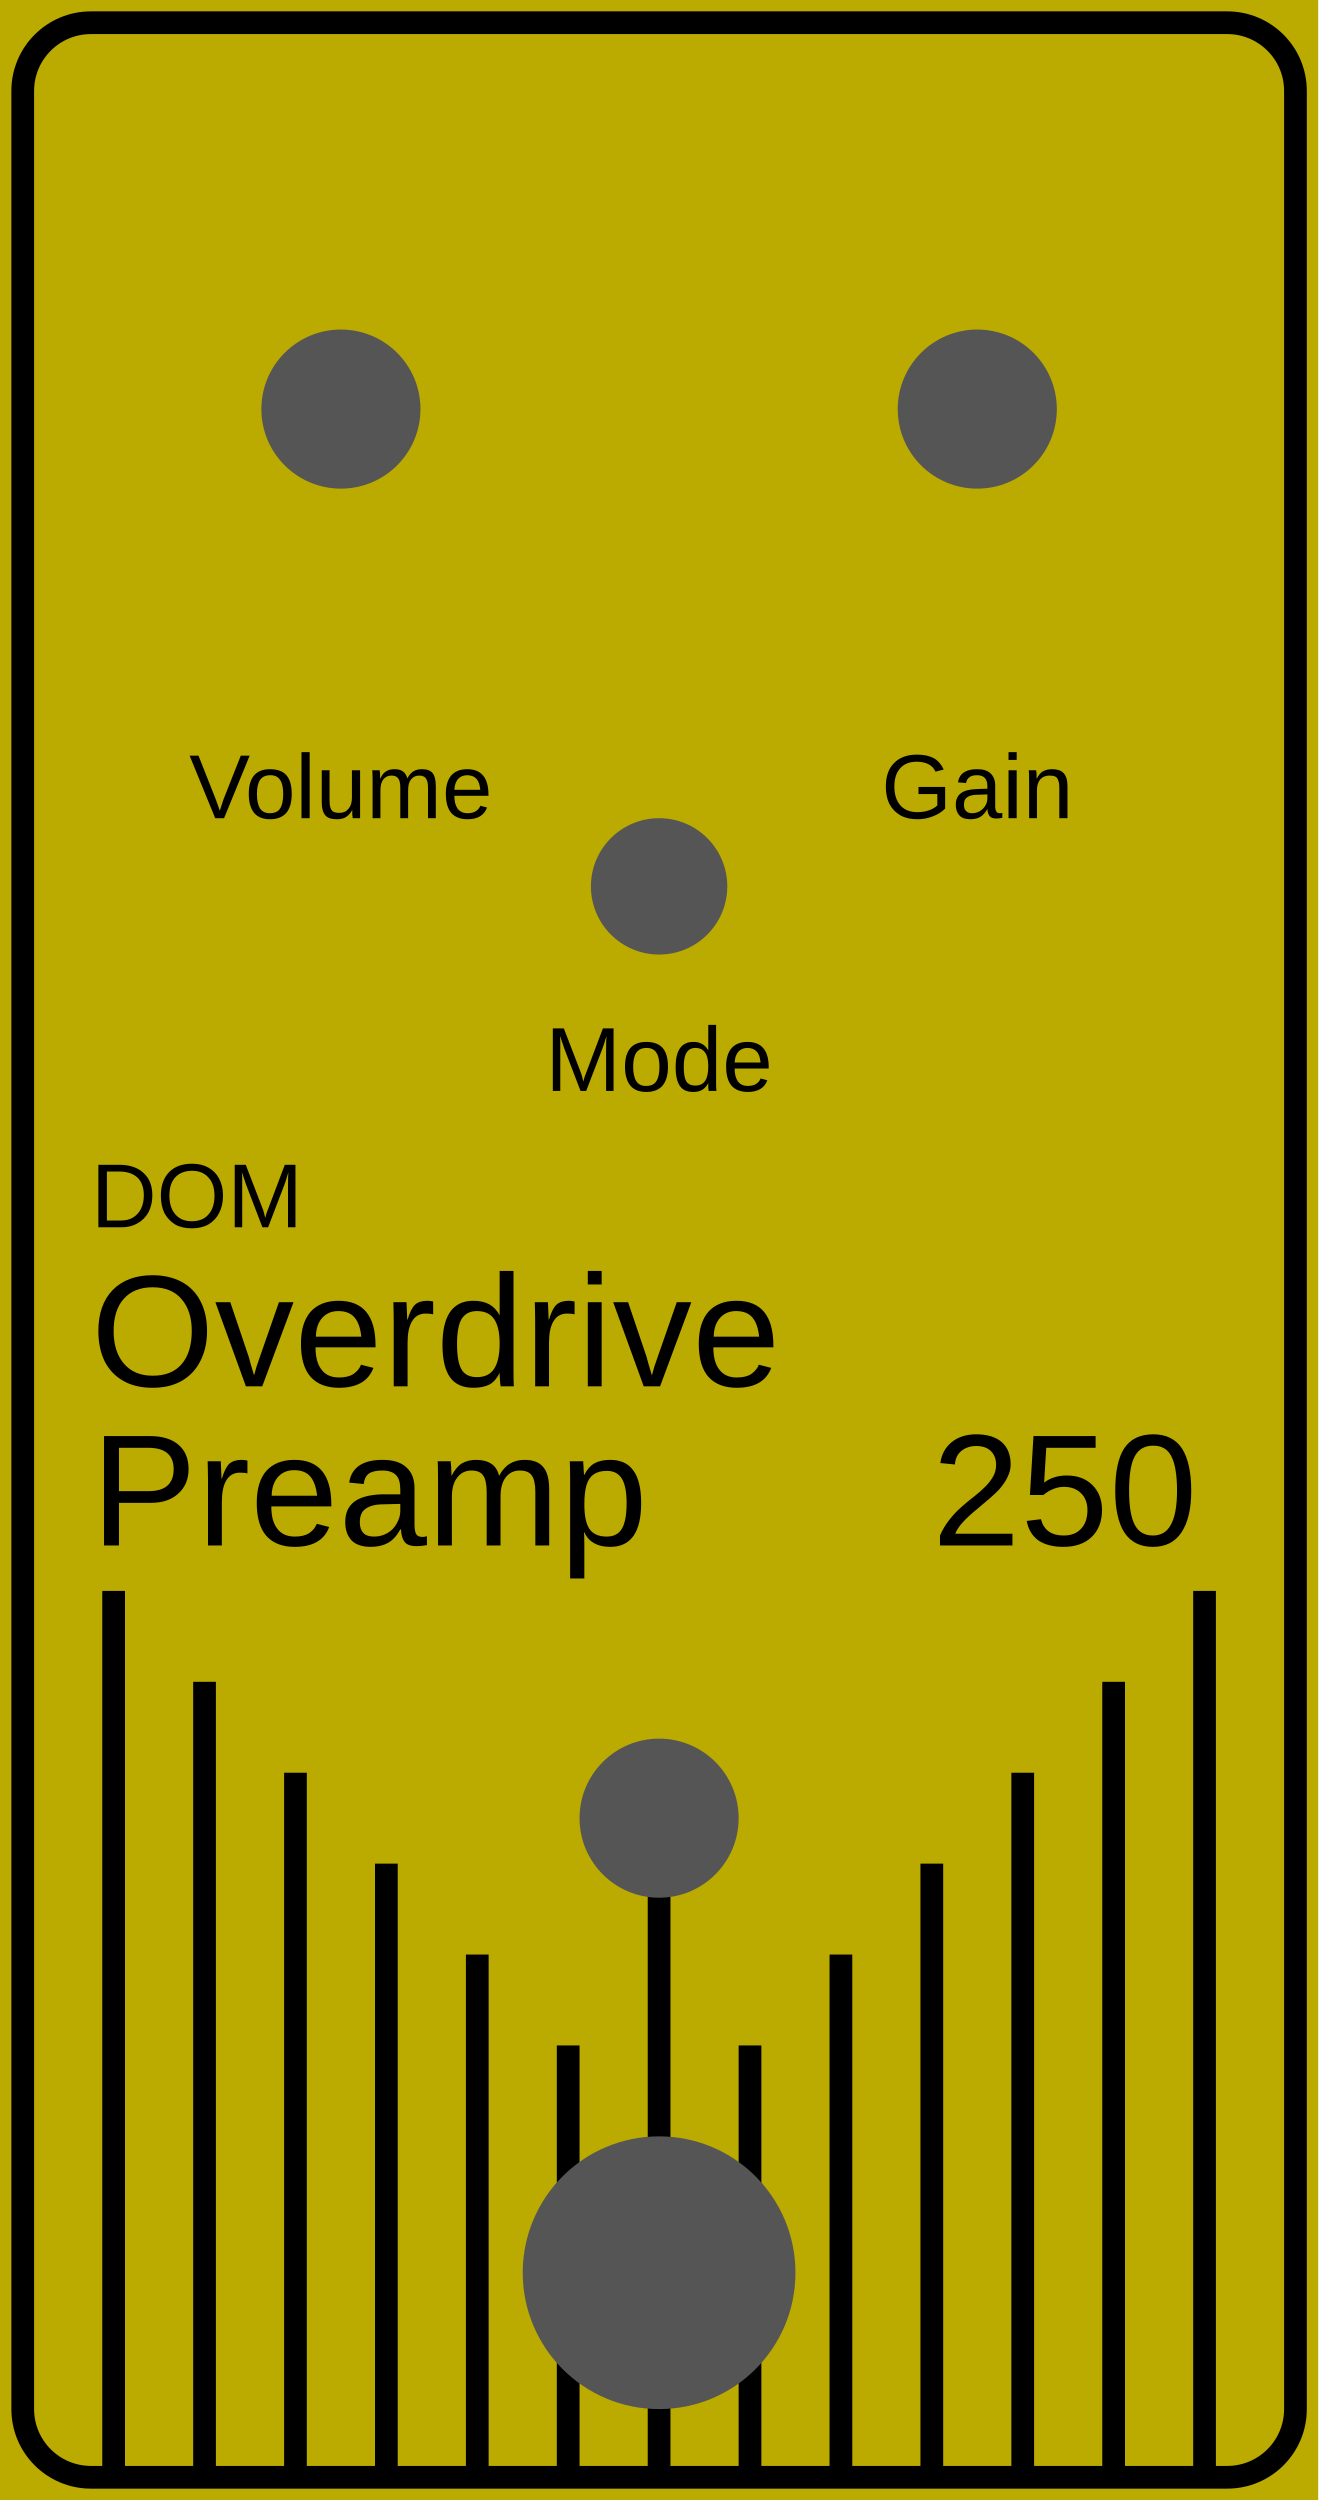
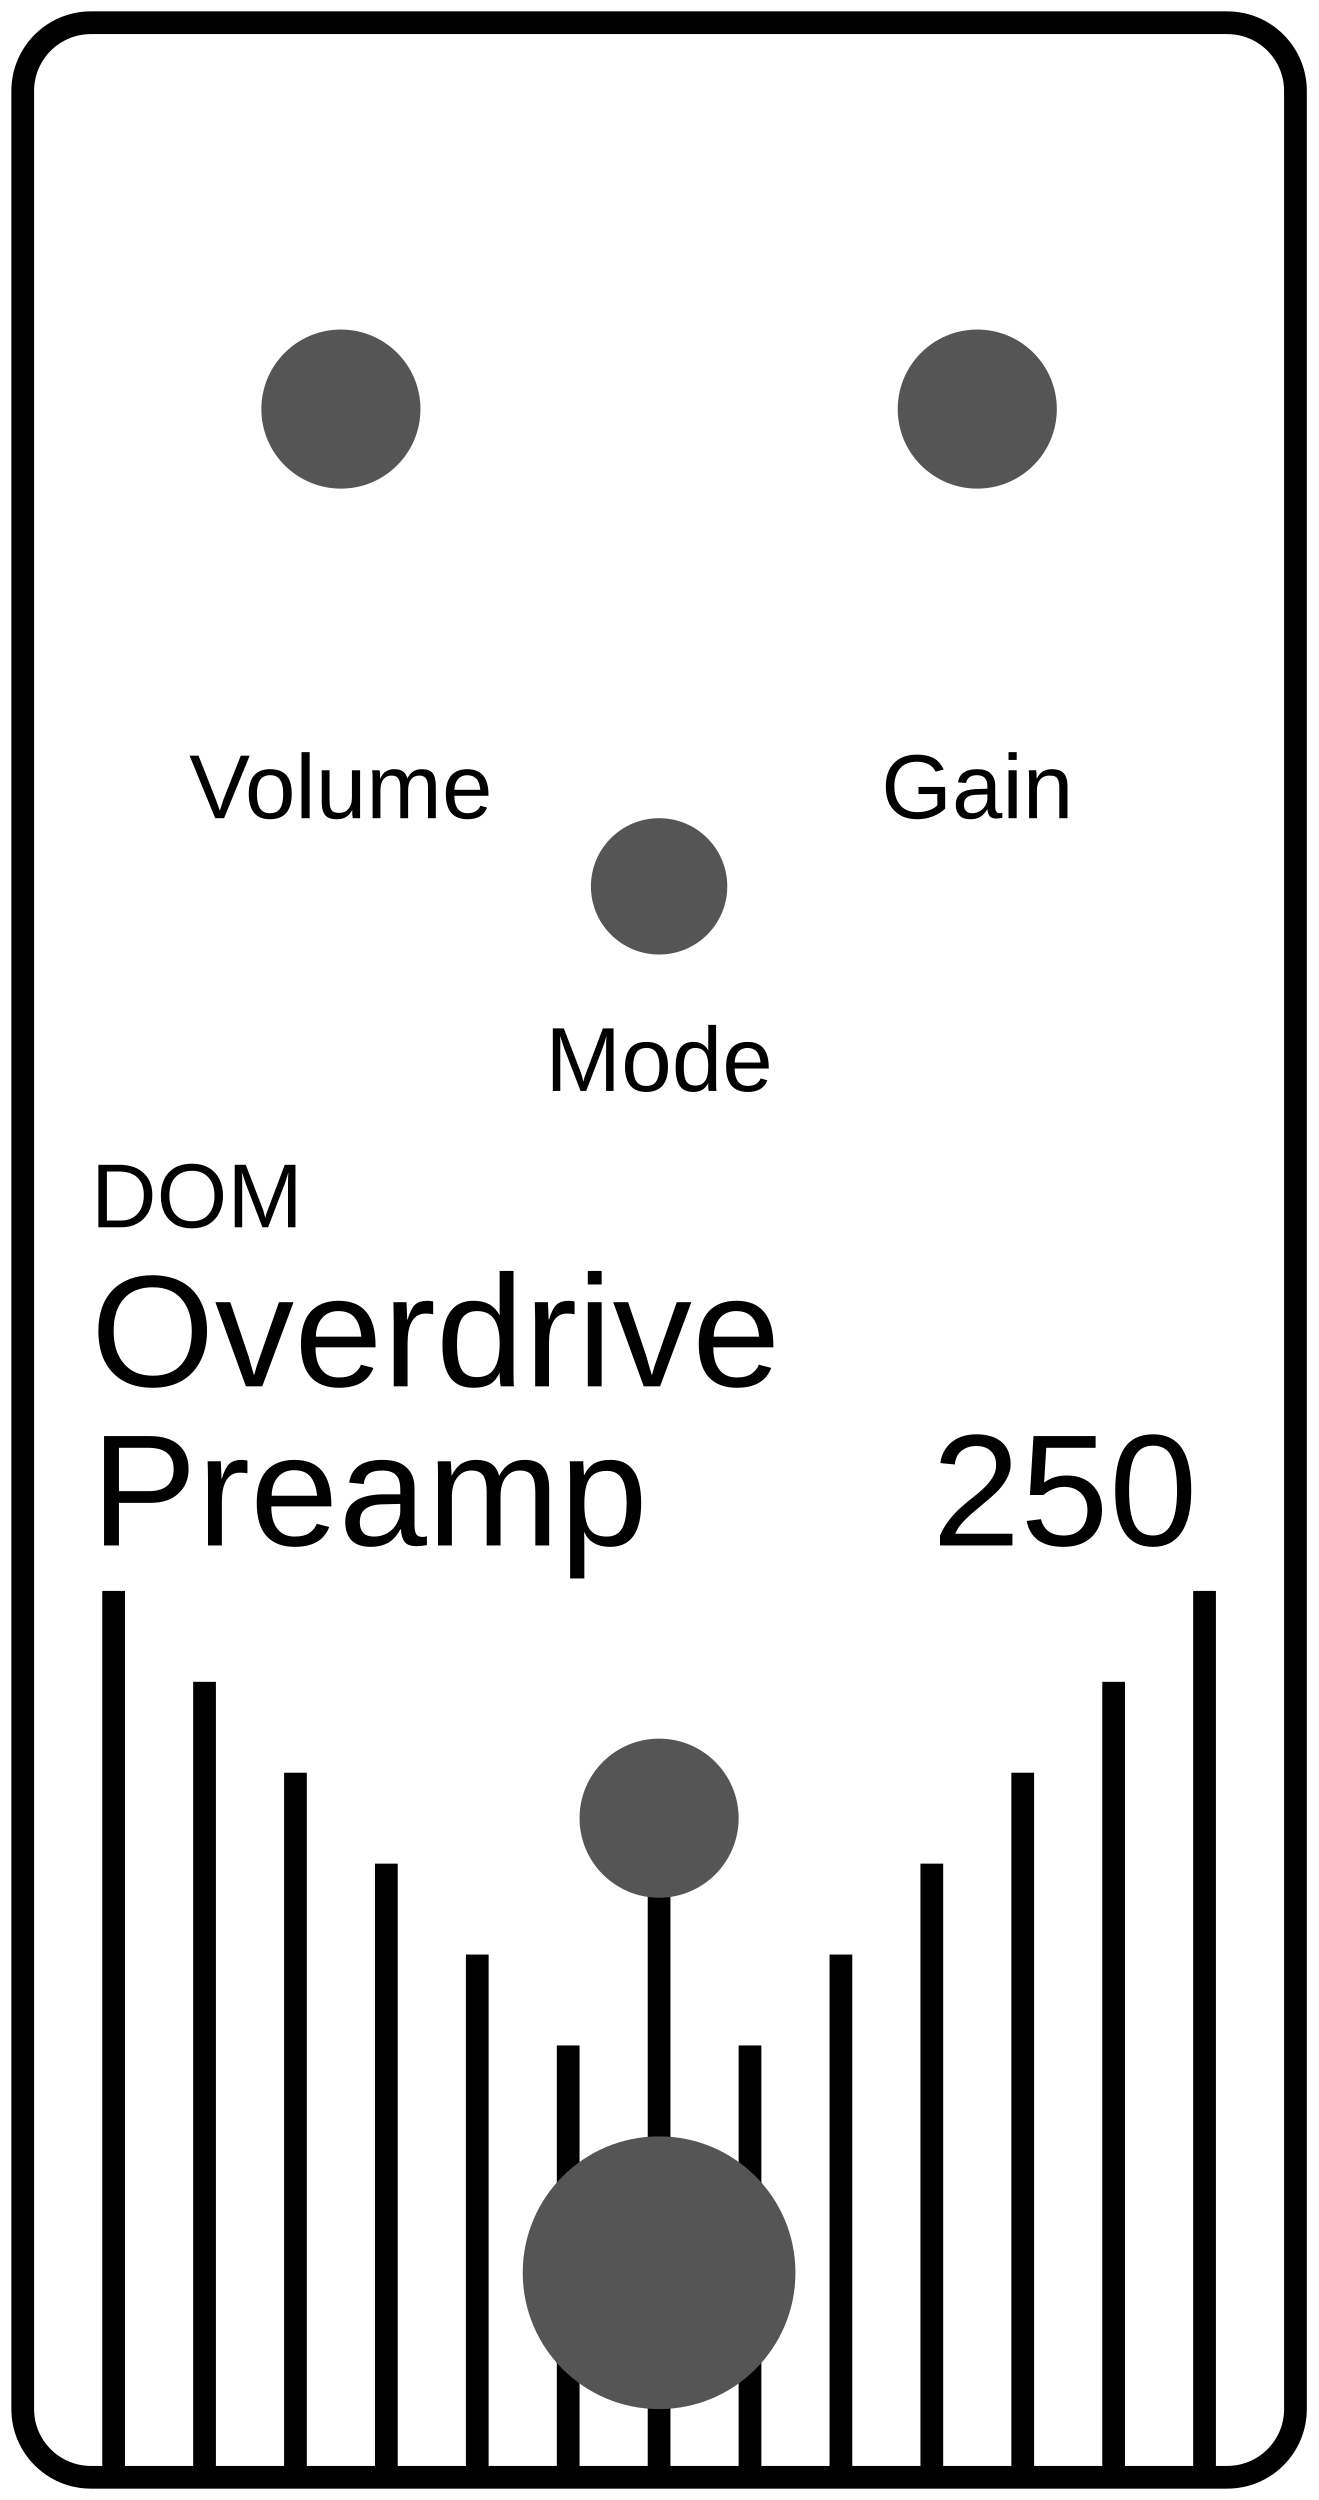
<svg xmlns="http://www.w3.org/2000/svg" version="1.1" width="58" height="110">
  <style>
		
			text{
				font-family: "Britannic", "Bauhaus 93", Arial, sans-serif;
    		}
		
	</style>
-   <rect width="100%" height="100%" fill="#BBAA00" />
  <rect x="1" y="1" rx="3" ry="3" width="56" height="108" stroke="black" fill="transparent" stroke-width="1" />
  <text x="43" y="36" font-size="4" font-family="arial" text-anchor="middle" fill="black">
		Gain
	</text>
  <circle cx="43" cy="18" r="3.5" fill="#555555" />
  <text x="15" y="36" font-size="4" text-anchor="middle" fill="black">
		Volume
	</text>
  <circle cx="15" cy="18" r="3.5" fill="#555555" />
  <text x="29" y="48" font-size="4" text-anchor="middle" fill="black">
		Mode
	</text>
  <circle cx="29" cy="39" r="3" fill="#555555" />
  <text x="4" y="54" font-size="4" fill="black">
		DOM
	</text>
  <text x="4" y="61" font-size="7" fill="black">
		Overdrive
	</text>
  <text x="4" y="68" font-size="7" fill="black">
		Preamp
	</text>
  <text x="41" y="68" font-size="7" fill="black">
		250
	</text>
  <line x1="5" y1="70" x2="5" y2="109" stroke="black" />
  <line x1="9" y1="74" x2="9" y2="109" stroke="black" />
  <line x1="13" y1="78" x2="13" y2="109" stroke="black" />
  <line x1="17" y1="82" x2="17" y2="109" stroke="black" />
  <line x1="21" y1="86" x2="21" y2="109" stroke="black" />
  <line x1="25" y1="90" x2="25" y2="109" stroke="black" />
  <line x1="29" y1="82" x2="29" y2="109" stroke="black" />
  <line x1="33" y1="90" x2="33" y2="109" stroke="black" />
  <line x1="37" y1="86" x2="37" y2="109" stroke="black" />
  <line x1="41" y1="82" x2="41" y2="109" stroke="black" />
  <line x1="45" y1="78" x2="45" y2="109" stroke="black" />
  <line x1="49" y1="74" x2="49" y2="109" stroke="black" />
  <line x1="53" y1="70" x2="53" y2="109" stroke="black" />
  <circle cx="29" cy="80" r="3.5" fill="#555555" />
  <circle cx="29" cy="100" r="6" fill="#555555" />
</svg>
